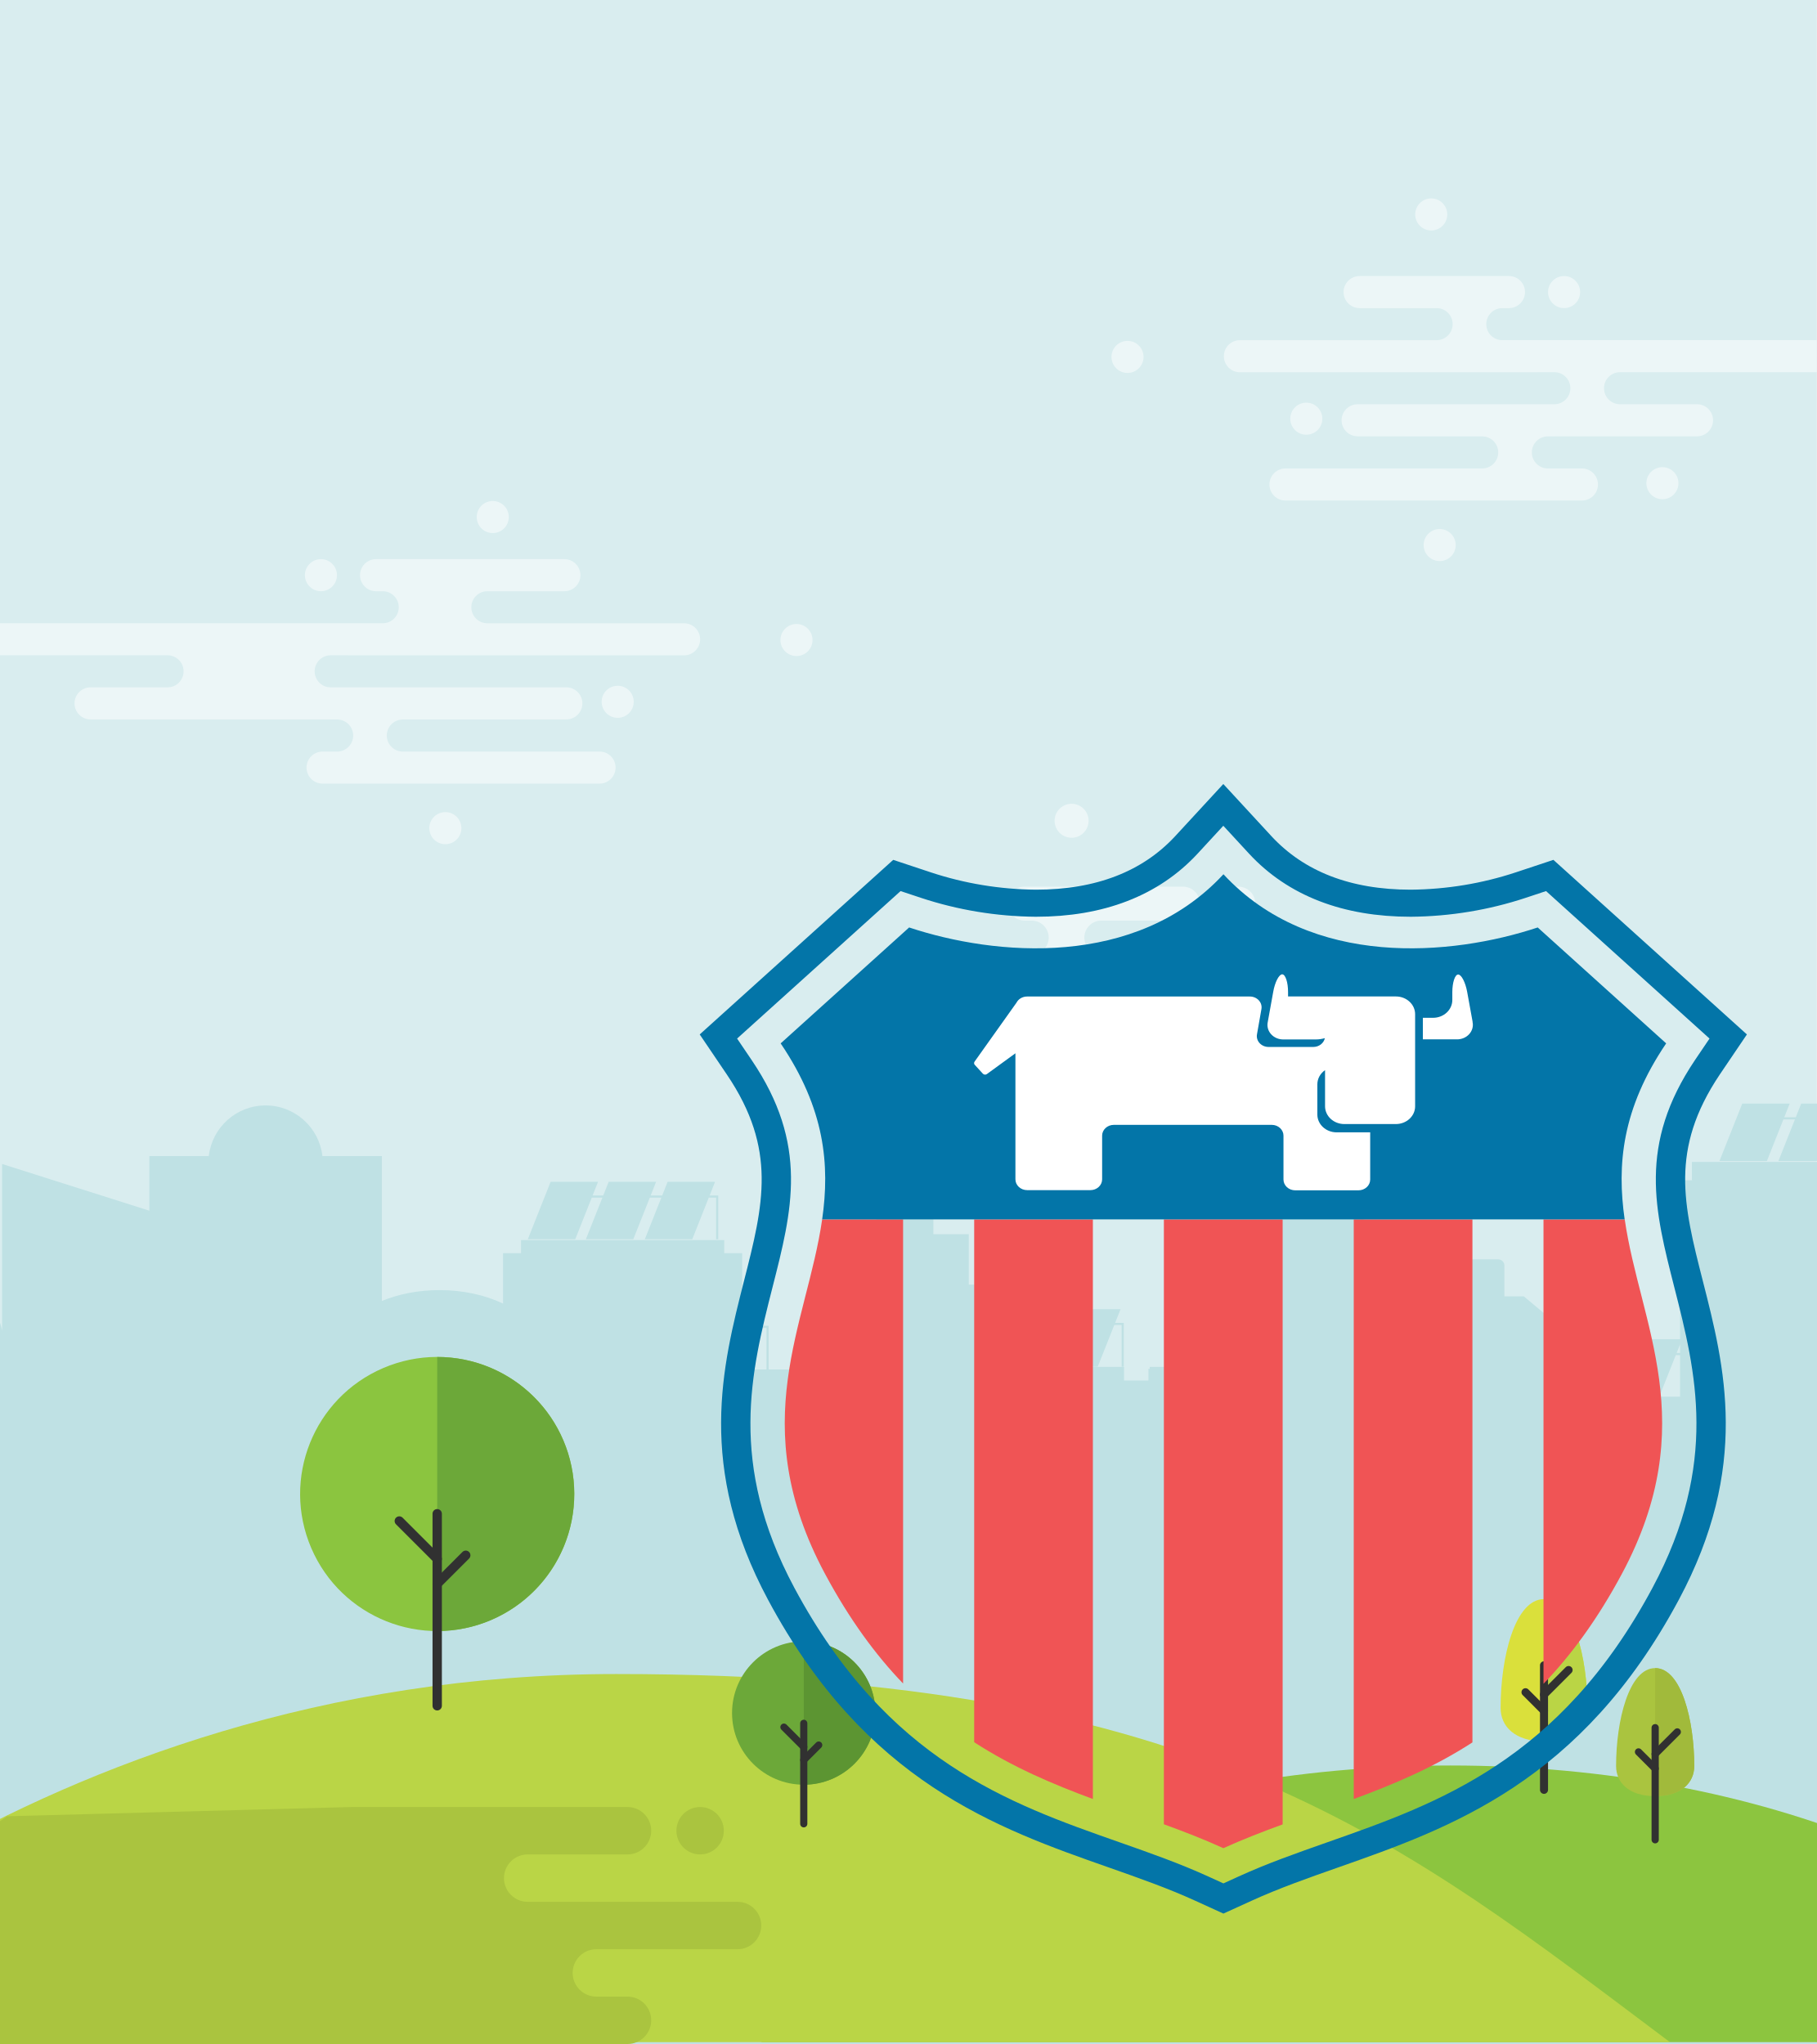
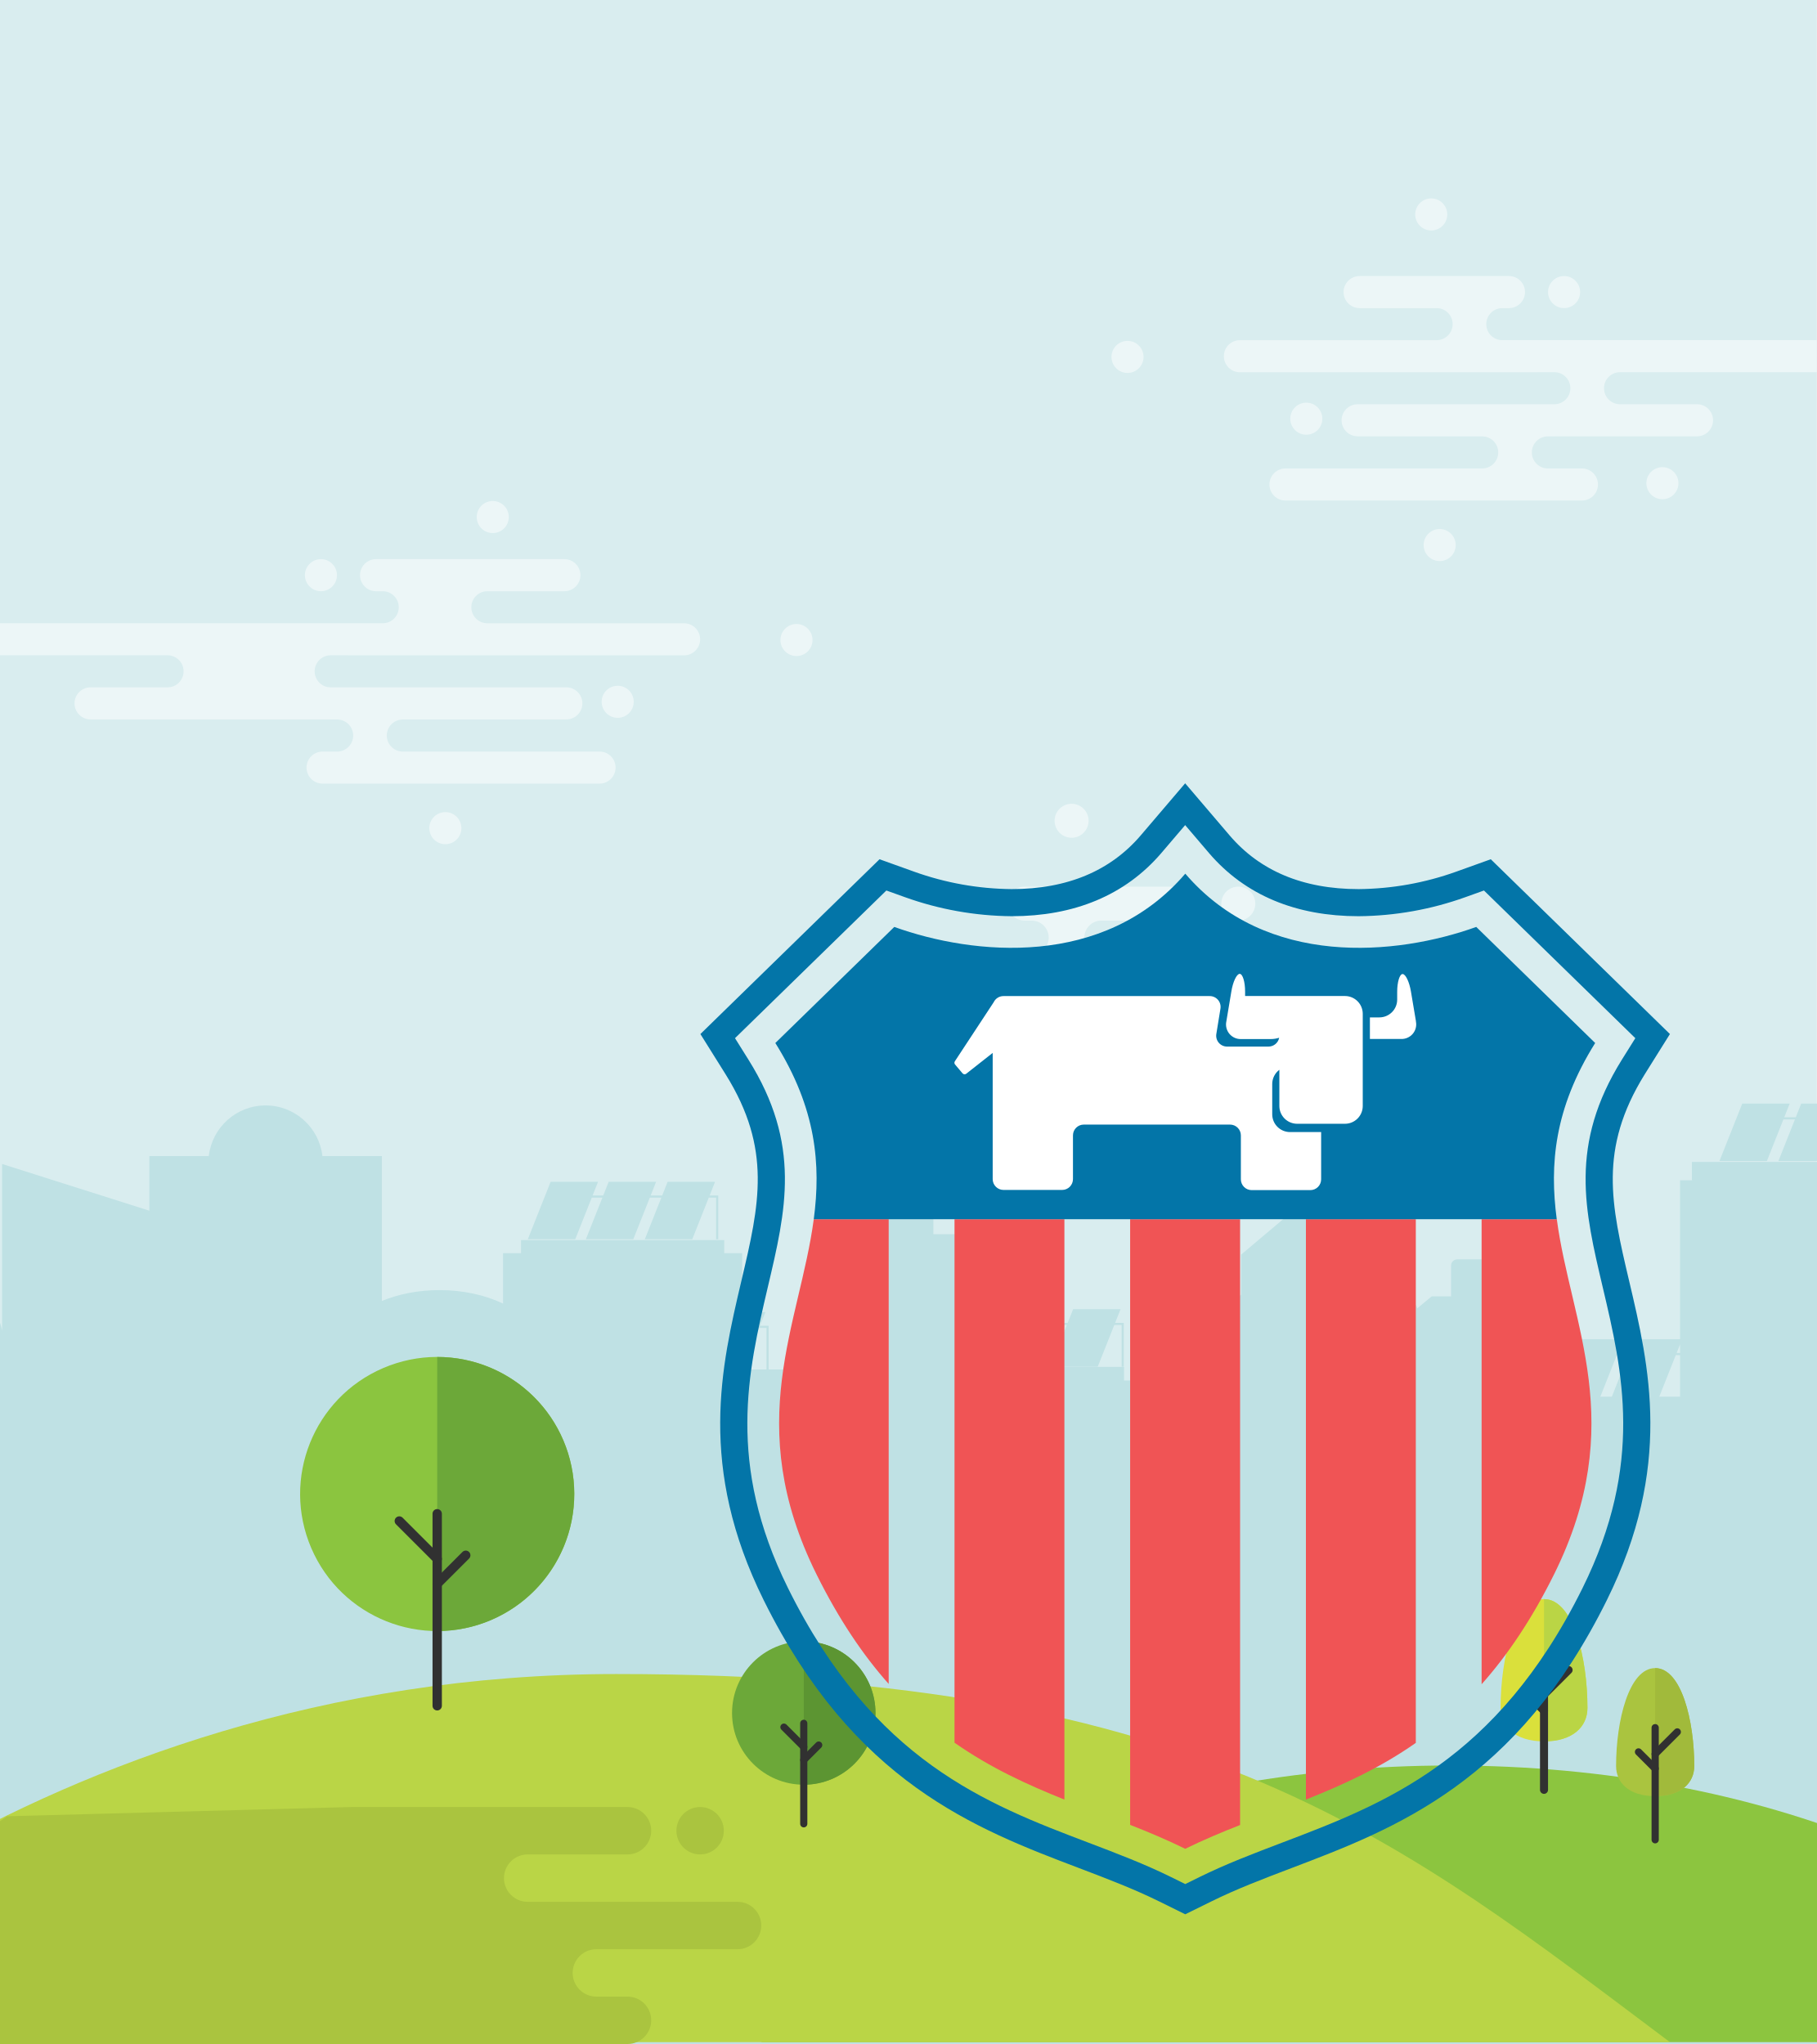
<svg xmlns="http://www.w3.org/2000/svg" version="1.1" id="Layer_1" x="0px" y="0px" viewBox="0 0 682.5 768" style="enable-background:new 0 0 682.5 768;" xml:space="preserve">
  <defs id="defs19876" />
  <style type="text/css" id="style19557">
	.st0{fill:#D9EDEF;}
	.st1{fill:#BFE1E4;}
	.st2{fill:#8CC53F;}
	.st3{fill:#8BC53F;}
	.st4{fill:#6CA839;}
	.st5{fill:#313131;}
	.st6{fill:#BAD545;}
	.st7{fill:#AAC43F;}
	.st8{fill:#DAE03B;}
	.st9{opacity:0.5;}
	.st10{fill:#FFFFFF;}
	.st11{fill:#BAD546;}
	.st12{fill:#5C9532;}
	.st13{fill:#A1BA3B;}
</style>
  <rect class="st0" width="682.5" height="768" id="rect19559" />
  <g id="g19569">
    <path class="st1" d="M866.871,513.881c-1.927-17.075-16.41-30.346-34-30.346   c-17.59,0-32.073,13.272-34,30.346h-13.115v-37.423h-43.738v10.721h-8.751v-10.721   h-26.222v-32.987h-4.463v-6.909h-66.971v6.909h-4.463v59.743h-17.066l-2.039,5.138   h-4.33l2.039-5.138H591.938l-5.993,15.103v-8.123h-4.53V494.569l-8.943-7.471h-7.308   v-11.593c0-1.275-1.033-2.308-2.308-2.308h-15.42c-1.274,0-2.308,1.033-2.308,2.308   v11.593h-7.309l-5.398,4.51c-0.696-2.261-2.272-4.135-4.328-5.227v-14.97   l-0.09-0.076l-30.831-26h-0.001l-30.831,26l-0.09,0.076v15.105   c-2.676,1.529-4.483,4.404-4.483,7.707h4.483v0.049h-7.111v28.763l-7.861-2.494   v-6.952h-19.369v0.807l-0.468-0.148v4.447h-9.176v-5.106h-48.212v-0.094h16.195   l6.209-15.645h4.33l-6.208,15.645h17.817l6.208-15.645h2.761v15.645h0.803   v-15.645v-0.744v-0.059h-3.246l2.039-5.138h-17.817l-2.039,5.138h-4.33   l2.039-5.138h-17.817l-6.944,17.499v-26.742h-10.105v-18.948h-13.309v-17.205   c0-2.714-2.2-4.914-4.914-4.914h-4.251v-16.092c0-0.413-0.315-0.748-0.703-0.748   h-1.654c-0.388,0-0.703,0.335-0.703,0.748v16.092h-4.251   c-2.713,0-4.914,2.2-4.914,4.914v17.205h-13.309v18.948h-10.105v34.365   c-3.2-1.567-6.782-2.472-10.579-2.472h-6.5v-15.626v-0.744v-0.059h-3.246   l2.039-5.138h-8.736v-22.146h-6.741v-4.912h-76.34v4.912h-6.741v18.951   c-6.688-3.178-14.968-5.067-23.876-5.067c-7.952,0-15.401,1.507-21.667,4.089   v-54.445h-22.322c-1.229-10.707-10.311-19.025-21.347-19.025   c-11.036,0-20.118,8.319-21.347,19.025H56.111v20.525l-55.32-17.55v62.608   c-2.826-13.424-14.734-23.502-28.999-23.502c-15.233,0-27.776,11.493-29.444,26.28   h-15.226v11.179h-36.639V499.026c0-11.014-8.928-19.942-19.942-19.942   c-11.014,0-19.942,8.928-19.942,19.942v14.887h-52.551v5.748h3.116v43.115V798   H884.453V535.301v-5.22v-16.199H866.871z M287.953,514.559h-8.962l6.201-15.626h2.761   V514.559z M529.231,494.272H528.092v-0.049h1.198L529.231,494.272z M605.525,524.781   h-4.33l6.201-15.626h4.33L605.525,524.781z M631.15,524.781h-7.807l6.201-15.626   h1.606V524.781z M631.15,508.352h-1.287l1.287-3.244V508.352z" id="path19561" />
    <polygon class="st1" points="222.306,449.994 226.303,449.994 220.095,465.638 237.912,465.638    244.12,449.994 248.45,449.994 242.242,465.638 260.059,465.638 266.267,449.994    269.028,449.994 269.028,465.638 269.831,465.638 269.831,449.994 269.831,449.25    269.831,449.191 266.586,449.191 268.625,444.052 250.808,444.052 248.769,449.191    244.439,449.191 246.478,444.052 228.661,444.052 226.622,449.191 222.625,449.191    224.664,444.052 206.847,444.052 198.281,465.638 216.098,465.638  " id="polygon19563" />
    <polygon class="st1" points="669.979,420.598 674.309,420.598 668.1,436.243 685.918,436.243    692.126,420.598 694.887,420.598 694.887,436.243 695.69,436.243 695.69,420.598    695.69,419.854 695.69,419.795 692.445,419.795 694.484,414.657 676.666,414.657    674.627,419.795 670.298,419.795 672.337,414.657 654.52,414.657 645.954,436.243    663.77,436.243  " id="polygon19565" />
    <polygon class="st1" points="773.927,460.312 776.688,460.312 776.688,475.957 777.491,475.957    777.491,460.312 777.491,459.569 777.491,459.51 774.245,459.51 776.284,454.371    758.467,454.371 749.901,475.957 767.718,475.957  " id="polygon19567" />
  </g>
  <path class="st2" d="M682.221,1117.16c-17.754-1.617-35.838-2.458-54.192-2.458  c-169.747,0-316.642,71.25-387.542,174.95v114.762H682.5L682.221,1117.16z" id="path19571" />
  <g id="g19645">
    <g id="g19595">
      <g id="g19575">
        <ellipse transform="matrix(0.3941885 -0.9190296 0.9190296 0.3941885 -630.5393 1248.272)" class="st3" cx="631.559" cy="1102.407" rx="24.813" ry="24.813" id="ellipse19573" />
      </g>
      <g id="g19579">
        <path class="st4" d="M606.746,1102.407c0-13.704,11.109-24.813,24.813-24.813v49.626     C617.855,1127.22,606.746,1116.111,606.746,1102.407z" id="path19577" />
      </g>
      <g id="g19593">
        <g id="g19583">
          <path class="st5" d="M631.559,1141.6c0.467,0,0.846-0.379,0.846-0.845v-34.775      c0-0.467-0.379-0.846-0.846-0.846c-0.467,0-0.846,0.379-0.846,0.846v34.775      C630.713,1141.221,631.092,1141.6,631.559,1141.6L631.559,1141.6z" id="path19581" />
        </g>
        <g id="g19587">
          <path class="st5" d="M631.559,1119.514c0.217,0,0.433-0.083,0.598-0.248      c0.33-0.33,0.33-0.866,0-1.196l-5.169-5.169      c-0.33-0.33-0.866-0.33-1.196,0c-0.33,0.33-0.33,0.865,0,1.196      l5.169,5.169C631.126,1119.431,631.342,1119.514,631.559,1119.514L631.559,1119.514z" id="path19585" />
        </g>
        <g id="g19591">
          <path class="st5" d="M631.559,1115.002c0.217,0,0.433-0.083,0.598-0.248l6.862-6.862      c0.33-0.33,0.33-0.865,0-1.196c-0.331-0.33-0.866-0.33-1.196,0      l-6.862,6.862c-0.33,0.33-0.33,0.865,0,1.196      C631.126,1114.919,631.342,1115.002,631.559,1115.002L631.559,1115.002z" id="path19589" />
        </g>
      </g>
    </g>
    <g id="g19619">
      <g id="g19599">
        <path class="st6" d="M575.186,1187.063c0-14.086,3.994-30.383,12.125-30.383     c8.131,0,12.125,16.297,12.125,30.383c0,5.161-3.994,9.345-12.125,9.345     C579.18,1196.408,575.186,1192.224,575.186,1187.063z" id="path19597" />
      </g>
      <g id="g19603">
        <path class="st7" d="M575.186,1187.063c0-14.086,3.994-30.383,12.125-30.383v39.728     C579.18,1196.408,575.186,1192.224,575.186,1187.063z" id="path19601" />
      </g>
      <g id="g19617">
        <g id="g19607">
          <path class="st5" d="M587.311,1210.788c0.467,0,0.846-0.379,0.846-0.846v-34.775      c0-0.467-0.379-0.846-0.846-0.846c-0.467,0-0.846,0.379-0.846,0.846v34.775      C586.466,1210.41,586.844,1210.788,587.311,1210.788L587.311,1210.788z" id="path19605" />
        </g>
        <g id="g19611">
          <path class="st5" d="M587.311,1188.702c0.217,0,0.433-0.083,0.598-0.248l5.169-5.169      c0.33-0.33,0.33-0.866,0-1.196c-0.33-0.33-0.865-0.33-1.196,0      l-5.169,5.169c-0.33,0.33-0.33,0.866,0,1.196      C586.879,1188.619,587.094,1188.702,587.311,1188.702L587.311,1188.702z" id="path19609" />
        </g>
        <g id="g19615">
          <path class="st5" d="M587.311,1184.19c0.217,0,0.433-0.083,0.598-0.248      c0.33-0.33,0.33-0.866,0-1.196l-6.862-6.862      c-0.33-0.33-0.865-0.33-1.196,0c-0.33,0.33-0.33,0.866,0,1.196      l6.862,6.862C586.879,1184.108,587.094,1184.19,587.311,1184.19L587.311,1184.19z" id="path19613" />
        </g>
      </g>
    </g>
    <g id="g19643">
      <g id="g19623">
        <path class="st8" d="M513.885,1149.353c0-19.266,5.723-51.316,12.783-51.316     s12.783,32.05,12.783,51.316c0,7.06-5.723,12.783-12.783,12.783     S513.885,1156.413,513.885,1149.353z" id="path19621" />
      </g>
      <g id="g19627">
        <path class="st6" d="M513.885,1149.353c0-19.266,5.723-51.316,12.783-51.316v64.099     C519.609,1162.136,513.885,1156.413,513.885,1149.353z" id="path19625" />
      </g>
      <g id="g19641">
        <g id="g19631">
          <path class="st5" d="M526.669,1176.516c0.467,0,0.846-0.379,0.846-0.846v-34.775      c0-0.467-0.379-0.846-0.846-0.846c-0.467,0-0.846,0.379-0.846,0.846v34.775      C525.823,1176.137,526.202,1176.516,526.669,1176.516L526.669,1176.516z" id="path19629" />
        </g>
        <g id="g19635">
          <path class="st5" d="M526.669,1154.429c0.217,0,0.433-0.083,0.598-0.248l5.169-5.169      c0.33-0.33,0.33-0.866,0-1.196s-0.866-0.33-1.196,0l-5.169,5.169      c-0.33,0.33-0.33,0.866,0,1.196      C526.236,1154.347,526.452,1154.429,526.669,1154.429L526.669,1154.429z" id="path19633" />
        </g>
        <g id="g19639">
          <path class="st5" d="M526.669,1149.918c0.217,0,0.433-0.083,0.598-0.248      c0.33-0.33,0.33-0.866,0-1.196l-6.862-6.862      c-0.33-0.33-0.865-0.33-1.196,0c-0.33,0.33-0.33,0.866,0,1.196      l6.862,6.862C526.236,1149.835,526.452,1149.918,526.669,1149.918L526.669,1149.918z" id="path19637" />
        </g>
      </g>
    </g>
  </g>
  <g class="st9" id="g19659">
    <path class="st10" d="M374.031,358.667h13.559c3.525,0,6.382-2.858,6.382-6.382   c0-3.525-2.857-6.382-6.382-6.382h-2.65c-3.525,0-6.382-2.857-6.382-6.382v-0   c0-3.525,2.858-6.382,6.382-6.382h59.448c3.525,0,6.382,2.857,6.382,6.382v0   c0,3.525-2.857,6.382-6.382,6.382h-3.149h-27.507   c-3.525,0-6.382,2.857-6.382,6.382v0c0,3.525,2.857,6.382,6.382,6.382h27.507   h28.774h3.166h11.102c3.525,0,6.382,2.857,6.382,6.382   c0,3.525-2.857,6.382-6.382,6.382h-9.34c-0.031,0-0.061,0.005-0.092,0.005   h-3.149h-27.507c-3.525,0-6.382,2.857-6.382,6.382   c0,3.525,2.857,6.382,6.382,6.382h27.507h28.774h3.166h18.858   c3.525,0,6.382,2.857,6.382,6.382c0,3.525-2.857,6.382-6.382,6.382h-58.558   h-18.559h-40.889c-3.525,0-6.382-2.858-6.382-6.382   c0-3.525,2.857-6.382,6.382-6.382h13.559c3.525,0,6.382-2.857,6.382-6.382   c0-3.525-2.858-6.382-6.382-6.382h-2.65c-0.031,0-0.061-0.004-0.091-0.005   h-0.39h-40.889c-3.525,0-6.382-2.857-6.382-6.382   C367.649,361.524,370.506,358.667,374.031,358.667z" id="path19647" />
    <ellipse transform="matrix(0.7071068 -0.7071068 0.7071068 0.7071068 -154.1082 358.0526)" class="st10" cx="355.154" cy="365.051" rx="6.383" ry="6.383" id="ellipse19649" />
    <ellipse transform="matrix(0.2305667 -0.9730566 0.9730566 0.2305667 27.56792 713.9033)" class="st10" cx="465.199" cy="339.52" rx="6.383" ry="6.383" id="ellipse19651" />
    <ellipse transform="matrix(0.1605944 -0.9870205 0.9870205 0.1605944 33.52818 656.2073)" class="st10" cx="402.567" cy="308.392" rx="6.383" ry="6.383" id="ellipse19653" />
    <ellipse transform="matrix(0.8951613 -0.4457425 0.4457425 0.8951613 -116.6427 284.9064)" class="st10" cx="547.346" cy="390.418" rx="6.383" ry="6.383" id="ellipse19655" />
    <circle class="st10" cx="438.85" cy="419.608" r="6.383" id="circle19657" />
  </g>
  <g class="st9" id="g19675">
    <path class="st10" d="M682.5,127.791h-55.267h-16.127h-1.389h-38.591h-7.235   c-3.1-0.247-5.539-2.836-5.539-5.999c0-3.327,2.697-6.024,6.024-6.024h2.501   c3.327,0,6.024-2.697,6.024-6.024l0,0c0-3.327-2.697-6.024-6.024-6.024h-56.107   c-3.327,0-6.024,2.697-6.024,6.024l0,0c0,3.327,2.697,6.024,6.024,6.024h2.972   h25.961c3.327,0,6.024,2.697,6.024,6.024v0c0,3.327-2.697,6.024-6.024,6.024   h-25.961h-27.157h-2.988h-17.798c-3.327,0-6.024,2.697-6.024,6.024   c0,3.327,2.697,6.024,6.024,6.024h55.267h17.516h38.591   c0.163,0,0.323-0.012,0.483-0.024h6.268c3.327,0,6.024,2.697,6.024,6.024   s-2.697,6.024-6.024,6.024h-2.501h-23.451h-27.157h-2.989h-17.798   c-3.327,0-6.024,2.697-6.024,6.024c0,3.327,2.697,6.024,6.024,6.024h17.248   c0.202,0.02,0.406,0.031,0.613,0.031h2.972h25.961   c3.327,0,6.024,2.697,6.024,6.024v0c0,3.327-2.697,6.024-6.024,6.024h-25.961   h-27.157h-2.989h-17.798c-3.327,0-6.024,2.697-6.024,6.024   c0,3.327,2.697,6.024,6.024,6.024h55.267h17.516h38.591   c3.327,0,6.024-2.697,6.024-6.024c0-3.327-2.697-6.024-6.024-6.024h-12.797   c-3.327,0-6.024-2.697-6.024-6.024c0-3.327,2.697-6.024,6.024-6.024h2.501   c0.207,0,0.412-0.011,0.613-0.031h36.793h16.127c3.327,0,6.024-2.697,6.024-6.024   l0,0c0-3.327-2.697-6.024-6.024-6.024h-2.972h-13.154h-12.797   c-3.327,0-6.024-2.697-6.024-6.024c0-3.327,2.697-6.024,6.024-6.024h2.501h23.45   h27.157h2.988H682.5" id="path19661" />
    <ellipse transform="matrix(0.2400311 -0.9707652 0.9707652 0.2400311 298.3702 744.2419)" class="st10" cx="624.523" cy="181.556" rx="6.024" ry="6.024" id="ellipse19663" />
    <ellipse transform="matrix(0.6751398 -0.7376899 0.7376899 0.6751398 109.9258 469.1085)" class="st10" cx="587.587" cy="109.745" rx="6.024" ry="6.024" id="ellipse19665" />
    <ellipse transform="matrix(0.2305667 -0.9730566 0.9730566 0.2305667 335.3029 585.1867)" class="st10" cx="537.677" cy="80.575" rx="6.024" ry="6.024" id="ellipse19667" />
    <ellipse transform="matrix(0.153126 -0.9882067 0.9882067 0.153126 255.6481 707.9042)" class="st10" cx="540.846" cy="204.796" rx="6.024" ry="6.024" id="ellipse19669" />
    <ellipse transform="matrix(0.1547078 -0.9879603 0.9879603 0.1547078 259.3975 617.8167)" class="st10" cx="490.744" cy="157.319" rx="6.024" ry="6.024" id="ellipse19671" />
    <ellipse transform="matrix(0.7071068 -0.7071068 0.7071068 0.7071068 29.23668 338.7919)" class="st10" cx="423.576" cy="134.104" rx="6.024" ry="6.024" id="ellipse19673" />
  </g>
  <g class="st9" id="g19689">
    <path class="st10" d="M0,234.163h44.319h16.127h1.389h75.191h7.235   c3.1-0.247,5.539-2.836,5.539-5.999c0-3.327-2.697-6.024-6.024-6.024h-2.501   c-3.327,0-6.024-2.697-6.024-6.024l0,0c0-3.327,2.697-6.024,6.024-6.024h70.747   c3.327,0,6.024,2.697,6.024,6.024l0,0c0,3.327-2.697,6.024-6.024,6.024h-2.972   h-25.961c-3.327,0-6.024,2.697-6.024,6.024v0   c0,3.327,2.697,6.024,6.024,6.024h25.961h27.157h2.988h17.798   c3.327,0,6.024,2.697,6.024,6.024c0,3.327-2.697,6.024-6.024,6.024h-55.267   h-17.516h-53.231c-0.163,0-0.323-0.012-0.483-0.024h-6.268   c-3.327,0-6.024,2.697-6.024,6.024c0,3.327,2.697,6.024,6.024,6.024h2.501h23.45   h41.797h2.988h17.798c3.327,0,6.024,2.697,6.024,6.024   c0,3.327-2.697,6.024-6.024,6.024h-17.248c-0.202,0.02-0.406,0.031-0.613,0.031   H191.93h-40.601c-3.327,0-6.024,2.697-6.024,6.024v0   c0,3.327,2.697,6.024,6.024,6.024h25.961h27.157h2.989h17.798   c3.327,0,6.024,2.697,6.024,6.024c0,3.327-2.697,6.024-6.024,6.024h-55.267   h-17.516h-31.271c-3.327,0-6.024-2.697-6.024-6.024   c0-3.327,2.697-6.024,6.024-6.024h5.477c3.327,0,6.024-2.697,6.024-6.024   c0-3.327-2.697-6.024-6.024-6.024h-2.501c-0.207,0-0.412-0.011-0.613-0.031   H50.15H34.023c-3.327,0-6.024-2.697-6.024-6.024l0,0   c0-3.327,2.697-6.024,6.024-6.024h2.972h13.154h12.797   c3.327,0,6.024-2.697,6.024-6.024c0-3.327-2.697-6.024-6.024-6.024h-2.501H36.996   H9.839H6.85H0" id="path19677" />
    <ellipse transform="matrix(0.7376898 -0.6751398 0.6751398 0.7376898 -114.2837 138.0883)" class="st10" cx="120.565" cy="216.117" rx="6.024" ry="6.024" id="ellipse19679" />
    <ellipse transform="matrix(0.9730566 -0.2305667 0.2305667 0.9730566 -39.80377 47.91563)" class="st10" cx="185.115" cy="194.267" rx="6.024" ry="6.024" id="ellipse19681" />
    <ellipse transform="matrix(0.9882067 -0.153126 0.153126 0.9882067 -45.6748 29.28857)" class="st10" cx="167.306" cy="311.168" rx="6.024" ry="6.024" id="ellipse19683" />
    <ellipse transform="matrix(0.9879603 -0.1547078 0.1547078 0.9879603 -38.00129 39.07434)" class="st10" cx="232.048" cy="263.691" rx="6.024" ry="6.024" id="ellipse19685" />
    <ellipse transform="matrix(0.7071068 -0.7071068 0.7071068 0.7071068 -82.40409 282.0114)" class="st10" cx="299.216" cy="240.476" rx="6.024" ry="6.024" id="ellipse19687" />
  </g>
  <g id="g19767">
    <path class="st6" d="M0.248,1404.367l0-153.081c15.756-1.435,31.805-2.181,48.094-2.181   c150.645,0,281.009,63.232,343.93,155.262H0.248z" id="path19691" />
    <g id="g19715">
      <g id="g19695">
        <ellipse transform="matrix(0.3941886 -0.9190296 0.9190296 0.3941886 -1057.006 952.1807)" class="st3" cx="193.737" cy="1277.841" rx="30.348" ry="30.348" id="ellipse19693" />
      </g>
      <g id="g19699">
        <path class="st4" d="M163.389,1277.841c0-16.761,13.587-30.348,30.348-30.348v60.697     C176.975,1308.189,163.389,1294.602,163.389,1277.841z" id="path19697" />
      </g>
      <g id="g19713">
        <g id="g19703">
          <path class="st5" d="M193.737,1325.777c0.571,0,1.035-0.463,1.035-1.034v-42.533      c0-0.571-0.464-1.035-1.035-1.035c-0.571,0-1.035,0.463-1.035,1.035v42.533      C192.702,1325.314,193.165,1325.777,193.737,1325.777L193.737,1325.777z" id="path19701" />
        </g>
        <g id="g19707">
          <path class="st5" d="M193.737,1298.764c0.266,0,0.529-0.101,0.731-0.303      c0.404-0.404,0.404-1.059,0-1.463l-6.322-6.322      c-0.404-0.404-1.059-0.404-1.463,0c-0.404,0.404-0.404,1.059,0,1.463      l6.322,6.322C193.207,1298.663,193.471,1298.764,193.737,1298.764L193.737,1298.764z" id="path19705" />
        </g>
        <g id="g19711">
          <path class="st5" d="M193.737,1293.246c0.266,0,0.529-0.101,0.731-0.303l8.393-8.393      c0.404-0.404,0.404-1.059,0-1.463c-0.405-0.404-1.059-0.404-1.463,0      l-8.393,8.393c-0.404,0.404-0.404,1.059,0,1.463      C193.207,1293.145,193.471,1293.246,193.737,1293.246L193.737,1293.246z" id="path19709" />
        </g>
      </g>
    </g>
    <g id="g19739">
      <g id="g19719">
        <path class="st6" d="M80.414,1230.513c0-17.229,4.885-37.161,14.831-37.161     c9.945,0,14.83,19.932,14.83,37.161c0,6.312-4.885,11.43-14.83,11.43     C85.299,1241.944,80.414,1236.826,80.414,1230.513z" id="path19717" />
      </g>
      <g id="g19723">
        <path class="st7" d="M80.414,1230.513c0-17.229,4.885-37.161,14.831-37.161v48.591     C85.299,1241.944,80.414,1236.826,80.414,1230.513z" id="path19721" />
      </g>
      <g id="g19737">
        <g id="g19727">
          <path class="st5" d="M95.245,1259.532c0.572,0,1.035-0.463,1.035-1.035v-42.533      c0-0.571-0.463-1.034-1.035-1.034c-0.571,0-1.034,0.463-1.034,1.034v42.533      C94.21,1259.068,94.674,1259.532,95.245,1259.532L95.245,1259.532z" id="path19725" />
        </g>
        <g id="g19731">
          <path class="st5" d="M95.245,1232.518c0.266,0,0.53-0.101,0.732-0.303l6.322-6.322      c0.404-0.404,0.404-1.059,0-1.463c-0.404-0.404-1.059-0.404-1.463,0      l-6.322,6.322c-0.404,0.404-0.404,1.059,0,1.463      C94.716,1232.417,94.98,1232.518,95.245,1232.518L95.245,1232.518z" id="path19729" />
        </g>
        <g id="g19735">
          <path class="st5" d="M95.245,1227c0.266,0,0.53-0.101,0.732-0.303      c0.404-0.404,0.404-1.059,0-1.463l-8.393-8.393      c-0.404-0.404-1.059-0.404-1.463,0c-0.404,0.404-0.404,1.059,0,1.463      l8.393,8.393C94.716,1226.899,94.98,1227,95.245,1227L95.245,1227z" id="path19733" />
        </g>
      </g>
    </g>
    <path class="st7" d="M80.425,1290.372c4.498,0,8.146,3.647,8.146,8.146   s-3.648,8.146-8.146,8.146H53.509c-4.491,0.011-8.129,3.654-8.129,8.145   c0,4.499,3.648,8.146,8.148,8.146h99.879c4.5,0,8.148,3.647,8.148,8.148   c0,4.497-3.648,8.145-8.148,8.145h-32.249c-4.501,0-8.146,3.647-8.146,8.145   c0,4.5,3.645,8.148,8.146,8.148h44.16c4.501,0,8.146,3.647,8.146,8.145   c0,4.499-3.645,8.148-8.146,8.148H97.147c-4.501,0-8.148,3.647-8.148,8.146   c0,4.497,3.647,8.145,8.148,8.145h56.26c4.5,0,8.148,3.648,8.148,8.145   c0,4.5-3.648,8.147-8.148,8.147H0l0-114.043H80.425z M180.52,1363.685   c0,4.499,3.647,8.148,8.146,8.148c4.498,0,8.146-3.648,8.146-8.148   c0-4.498-3.648-8.145-8.146-8.145C184.166,1355.54,180.52,1359.187,180.52,1363.685   z M113.103,1298.519c0-4.498-3.646-8.145-8.145-8.145   c-4.498,0-8.148,3.647-8.148,8.145c0,4.501,3.649,8.148,8.148,8.148   C109.457,1306.666,113.103,1303.019,113.103,1298.519z" id="path19741" />
    <g id="g19765">
      <g id="g19745">
        <path class="st8" d="M23.188,1326.385c0-23.564,7-62.764,15.635-62.764     s15.635,39.2,15.635,62.764c0,8.635-7,15.635-15.635,15.635     S23.188,1335.02,23.188,1326.385z" id="path19743" />
      </g>
      <g id="g19749">
        <path class="st6" d="M23.188,1326.385c0-23.564,7-62.764,15.635-62.764v78.399     C30.188,1342.02,23.188,1335.02,23.188,1326.385z" id="path19747" />
      </g>
      <g id="g19763">
        <g id="g19753">
          <path class="st5" d="M38.823,1359.608c0.571,0,1.035-0.463,1.035-1.035v-42.533      c0-0.571-0.464-1.035-1.035-1.035c-0.571,0-1.035,0.464-1.035,1.035v42.533      C37.788,1359.145,38.252,1359.608,38.823,1359.608L38.823,1359.608z" id="path19751" />
        </g>
        <g id="g19757">
          <path class="st5" d="M38.823,1332.594c0.266,0,0.529-0.101,0.731-0.303l6.322-6.322      c0.404-0.404,0.404-1.059,0-1.463c-0.404-0.404-1.059-0.404-1.463,0      l-6.322,6.322c-0.404,0.404-0.404,1.059,0,1.463      C38.293,1332.493,38.557,1332.594,38.823,1332.594L38.823,1332.594z" id="path19755" />
        </g>
        <g id="g19761">
          <path class="st5" d="M38.823,1327.076c0.266,0,0.529-0.101,0.731-0.303      c0.404-0.404,0.404-1.059,0-1.463l-8.393-8.393c-0.404-0.404-1.059-0.404-1.463,0      c-0.404,0.404-0.404,1.059,0,1.463l8.393,8.393      C38.293,1326.975,38.557,1327.076,38.823,1327.076L38.823,1327.076z" id="path19759" />
        </g>
      </g>
    </g>
  </g>
  <g id="g19871">
    <path class="st2" d="M285.981,767.306h517.83   c-41.499-60.959-141.777-103.95-258.914-103.95   C427.76,663.356,327.481,706.346,285.981,767.306z" id="path19769" />
    <path class="st11" d="M-121.311,767.306h748.668   c-100.324-75.19-175.122-138.317-395.847-138.317S-121.311,767.306-121.311,767.306z" id="path19771" />
    <g id="g19795">
      <g id="g19775">
        <path class="st8" d="M596.361,641.72c0-18.953-5.374-40.88-16.315-40.88     c-10.94,0-16.313,21.927-16.313,40.88c0,6.944,5.373,12.575,16.313,12.575     C590.987,654.295,596.361,648.664,596.361,641.72z" id="path19773" />
      </g>
      <g id="g19779">
        <path class="st6" d="M596.361,641.72c0-18.953-5.374-40.88-16.315-40.88v53.455     C590.987,654.295,596.361,648.664,596.361,641.72z" id="path19777" />
      </g>
      <g id="g19793">
        <g id="g19783">
          <path class="st5" d="M580.045,674.014c-0.833,0-1.51-0.676-1.51-1.51v-46.79      c0-0.833,0.676-1.509,1.51-1.509s1.51,0.676,1.51,1.509v46.79      C581.555,673.338,580.879,674.014,580.045,674.014L580.045,674.014z" id="path19781" />
        </g>
        <g id="g19787">
          <path class="st5" d="M580.045,644.297c-0.387,0-0.773-0.148-1.067-0.443l-6.954-6.956      c-0.59-0.59-0.59-1.544,0-2.135c0.592-0.59,1.547-0.59,2.134,0      l6.954,6.956c0.59,0.589,0.59,1.544,0,2.134      C580.818,644.148,580.433,644.297,580.045,644.297L580.045,644.297z" id="path19785" />
        </g>
        <g id="g19791">
          <path class="st5" d="M580.045,638.227c-0.387,0-0.773-0.147-1.067-0.442      c-0.59-0.59-0.59-1.545,0-2.135l9.234-9.233      c0.59-0.59,1.544-0.59,2.134,0c0.59,0.59,0.59,1.544,0,2.135      l-9.233,9.233C580.818,638.08,580.433,638.227,580.045,638.227L580.045,638.227z" id="path19789" />
        </g>
      </g>
    </g>
    <g id="g19819">
      <g id="g19799">
        <path class="st4" d="M328.895,643.635c0,14.878-12.062,26.94-26.942,26.94     c-14.879,0-26.941-12.062-26.941-26.94c0-14.877,12.062-26.941,26.941-26.941     C316.832,616.694,328.895,628.757,328.895,643.635z" id="path19797" />
      </g>
      <g id="g19803">
        <path class="st12" d="M328.895,643.635c0-14.877-12.062-26.941-26.942-26.941v53.881     C316.832,670.575,328.895,658.513,328.895,643.635z" id="path19801" />
      </g>
      <g id="g19817">
        <g id="g19807">
          <path class="st5" d="M301.953,686.616c-0.743,0-1.345-0.602-1.345-1.345v-37.758      c0-0.743,0.603-1.346,1.345-1.346c0.743,0,1.346,0.603,1.346,1.346v37.758      C303.299,686.014,302.696,686.616,301.953,686.616L301.953,686.616z" id="path19805" />
        </g>
        <g id="g19811">
          <path class="st5" d="M301.953,662.635c-0.344,0-0.688-0.131-0.951-0.394      c-0.526-0.526-0.526-1.377,0-1.903l5.612-5.613      c0.526-0.526,1.377-0.526,1.903,0s0.526,1.377,0,1.902l-5.612,5.613      C302.642,662.504,302.297,662.635,301.953,662.635L301.953,662.635z" id="path19809" />
        </g>
        <g id="g19815">
          <path class="st5" d="M301.953,657.737c-0.344,0-0.688-0.131-0.951-0.394l-7.45-7.449      c-0.526-0.526-0.526-1.377,0-1.903c0.526-0.526,1.377-0.526,1.903,0      l7.45,7.449c0.526,0.526,0.526,1.377,0,1.902      C302.642,657.605,302.297,657.737,301.953,657.737L301.953,657.737z" id="path19813" />
        </g>
      </g>
    </g>
    <g id="g19843">
      <g id="g19823">
        <path class="st7" d="M636.486,663.555c0-17.057-4.836-36.791-14.684-36.791     c-9.845,0-14.682,19.734-14.682,36.791c0,6.25,4.836,11.317,14.682,11.317     C631.65,674.873,636.486,669.805,636.486,663.555z" id="path19821" />
      </g>
      <g id="g19827">
        <path class="st13" d="M636.486,663.555c0-17.057-4.836-36.791-14.684-36.791v48.109     C631.65,674.873,636.486,669.805,636.486,663.555z" id="path19825" />
      </g>
      <g id="g19841">
        <g id="g19831">
          <path class="st5" d="M621.803,692.62c-0.75,0-1.359-0.608-1.359-1.359v-42.11      c0-0.75,0.609-1.359,1.359-1.359s1.359,0.608,1.359,1.359v42.11      C623.161,692.012,622.552,692.62,621.803,692.62L621.803,692.62z" id="path19829" />
        </g>
        <g id="g19835">
          <path class="st5" d="M621.803,665.875c-0.349,0-0.695-0.133-0.961-0.398l-6.258-6.26      c-0.531-0.531-0.531-1.39,0-1.921c0.532-0.531,1.392-0.531,1.921,0l6.259,6.26      c0.531,0.531,0.531,1.391,0,1.921C622.498,665.742,622.151,665.875,621.803,665.875      L621.803,665.875z" id="path19833" />
        </g>
        <g id="g19839">
          <path class="st5" d="M621.803,660.412c-0.349,0-0.695-0.133-0.961-0.398      c-0.531-0.531-0.531-1.39,0-1.921l8.311-8.31      c0.531-0.531,1.39-0.531,1.921,0c0.531,0.531,0.531,1.391,0,1.921      l-8.31,8.31C622.498,660.279,622.151,660.412,621.803,660.412L621.803,660.412z" id="path19837" />
        </g>
      </g>
    </g>
    <g id="g19867">
      <g id="g19847">
        <ellipse transform="matrix(0.9190296 -0.3941886 0.3941886 0.9190296 -207.9785 110.1965)" class="st3" cx="164.246" cy="561.349" rx="51.489" ry="51.489" id="ellipse19845" />
      </g>
      <g id="g19851">
        <path class="st4" d="M215.734,561.349c0-28.436-23.052-51.489-51.489-51.489v102.978     C192.683,612.838,215.734,589.787,215.734,561.349z" id="path19849" />
      </g>
      <g id="g19865">
        <g id="g19855">
          <path class="st5" d="M164.246,642.678c-0.969,0-1.755-0.786-1.755-1.755v-72.162      c0-0.97,0.787-1.755,1.755-1.755c0.97,0,1.755,0.786,1.755,1.755v72.162      C166.001,641.892,165.215,642.678,164.246,642.678L164.246,642.678z" id="path19853" />
        </g>
        <g id="g19859">
          <path class="st5" d="M164.246,596.846c-0.45,0-0.898-0.171-1.24-0.514      c-0.686-0.686-0.686-1.797,0-2.482l10.726-10.726      c0.686-0.686,1.797-0.686,2.482,0c0.686,0.686,0.686,1.796,0,2.482      l-10.726,10.726C165.144,596.675,164.696,596.846,164.246,596.846L164.246,596.846z" id="path19857" />
        </g>
        <g id="g19863">
          <path class="st5" d="M164.246,587.485c-0.45,0-0.898-0.171-1.24-0.514l-14.24-14.239      c-0.686-0.686-0.686-1.796,0-2.482c0.686-0.686,1.797-0.686,2.482,0      l14.239,14.24c0.686,0.686,0.686,1.796,0,2.482      C165.144,587.313,164.696,587.485,164.246,587.485L164.246,587.485z" id="path19861" />
        </g>
      </g>
    </g>
    <path class="st7" d="M2.655,682.437l129.288-3.477h103.793c4.918,0,8.905,3.986,8.905,8.906   c0,4.915-3.987,8.903-8.905,8.903h-37.499c-4.918,0-8.904,3.986-8.904,8.903   c0,4.919,3.986,8.906,8.904,8.906h78.841c4.917,0,8.903,3.986,8.903,8.903   c0,4.918-3.986,8.906-8.903,8.906H224.037c-4.917,0-8.903,3.986-8.903,8.904   c0,4.915,3.987,8.903,8.903,8.903h11.7c4.918,0,8.905,3.988,8.905,8.903   c0,4.919-3.987,8.905-8.905,8.905h-357.048L2.655,682.437z M263.018,696.768   c4.917,0,8.904-3.987,8.904-8.904c0-4.918-3.987-8.906-8.904-8.906   c-4.917,0-8.904,3.988-8.904,8.906C254.114,692.78,258.101,696.768,263.018,696.768z   " id="path19869" />
  </g>
-   <g id="Layer_1-2" data-name="Layer 1" transform="matrix(1.26352,0,0,1.166213,262.873,294.5982)">
+   <g id="Layer_1-2" data-name="Layer 1" transform="matrix(1.169821,0,0,1.167668,263.127,294.3334)">
    <path class="cls-1" d="m 149.27,355.87 c -8.29,-4.1 -16.94,-7.4 -26.1,-10.89 C 90,332.36 52.49,318.06 24.23,260.9 3.69,219.34 11,188.4 17.4,161.1 23.21,136.44 27.8,116.96 11.74,91.24 l -6.19,-9.91 53.07,-51.88 8.56,3.08 a 99.48,99.48 0 0 0 32.76,5.86 c 19,0 34.08,-6.31 44.73,-18.76 l 11,-12.92 11,12.92 c 10.65,12.45 25.7,18.76 44.73,18.76 a 99.48,99.48 0 0 0 32.76,-5.86 l 8.56,-3.08 53.07,51.88 -6.19,9.91 c -15.98,25.76 -11.4,45.2 -5.6,69.86 6.43,27.3 13.72,58.24 -6.82,99.8 -28.26,57.16 -65.81,71.46 -98.94,84.08 -9.16,3.49 -17.81,6.79 -26.1,10.89 l -6.44,3.18 z" id="path19163" style="fill:none;stroke:#0375a8;stroke-width:8.72px;stroke-miterlimit:10" />
    <path class="cls-2" d="m 194.45,327 c 11.9,-4.74 23.8,-10.18 35.29,-18.24 V 140.25 h -35.29 z" id="path19165" style="fill:#f05455" />
    <path class="cls-2" d="m 81.6,308.7 c 11.48,8.07 23.4,13.52 35.29,18.3 V 140.25 H 81.6 Z" id="path19167" style="fill:#f05455" />
    <path class="cls-2" d="m 250.87,289.89 c 8.23,-9.27 16.06,-20.79 23.3,-35.43 23.95,-48.45 5.33,-80.39 0.85,-114.21 h -24.15 z" id="path19169" style="fill:#f05455" />
    <path class="cls-2" d="M 60.46,140.25 H 36.4 c -4.48,33.82 -23.1,65.76 0.85,114.21 7.22,14.59 15,26.08 23.21,35.33 z" id="path19171" style="fill:#f05455" />
    <path class="cls-2" d="M 173.31,335.18 V 140.25 H 138 v 194.89 c 6,2.36 11.9,4.84 17.69,7.7 5.79,-2.84 11.67,-5.32 17.62,-7.66 z" id="path19173" style="fill:#f05455" />
    <path class="cls-3" d="M 36.4,140.25 H 275 c -2.32,-17.54 -0.85,-35.58 12.34,-56.7 L 249.15,46.2 C 223.65,55.38 181.78,59.56 155.71,29.06 129.64,59.56 87.77,55.38 62.26,46.2 l -38.2,37.35 c 13.19,21.12 14.66,39.16 12.34,56.7 z" id="path19175" style="fill:#0375a8" />
    <path class="cls-4" d="M 229.79,76.59 228.18,67 c -0.51,-3.1 -1.72,-5.64 -2.68,-5.64 -0.96,0 -1.74,2.57 -1.74,5.71 v 2.53 a 5.73,5.73 0 0 1 -5.71,5.71 H 215 v 6.94 h 0.54 9.46 a 4.69,4.69 0 0 0 4.77,-5.64" id="path19177" style="fill:#ffffff" />
    <path class="cls-4" d="m 207,68.43 h -15.4 -0.37 -15.77 a 4.9,4.9 0 0 0 -0.54,0 V 67 c 0,-3.14 -0.78,-5.7 -1.74,-5.7 -0.96,0 -2.18,2.55 -2.68,5.7 l -1.61,9.64 a 4.69,4.69 0 0 0 4.77,5.64 h 9.49 a 8.9,8.9 0 0 0 2.71,-0.42 3.49,3.49 0 0 1 -3.43,2.84 h -13.31 a 3.49,3.49 0 0 1 -3.44,-4.06 L 167,72.51 a 3.48,3.48 0 0 0 -3.44,-4.06 H 97.35 a 3.49,3.49 0 0 0 -3.18,2 l -12.47,19 a 0.86,0.86 0 0 0 0.06,1 l 2.42,2.86 a 0.86,0.86 0 0 0 1.2,0.12 l 8.48,-6.69 v 40.61 a 3.48,3.48 0 0 0 3.49,3.48 h 18.8 a 3.48,3.48 0 0 0 3.49,-3.48 v -14.07 a 3.48,3.48 0 0 1 3.48,-3.48 h 46.95 a 3.48,3.48 0 0 1 3.49,3.48 v 14.13 a 3.48,3.48 0 0 0 3.49,3.48 h 18.8 a 3.48,3.48 0 0 0 3.49,-3.48 v -15.2 h -10 a 5.73,5.73 0 0 1 -5.71,-5.71 v -9.77 a 5.72,5.72 0 0 1 2.29,-4.56 v 11.66 a 5.73,5.73 0 0 0 5.71,5.71 H 207 a 5.72,5.72 0 0 0 5.7,-5.71 V 74.14 A 5.72,5.72 0 0 0 207,68.43" id="path19179" style="fill:#ffffff" />
  </g>
</svg>
